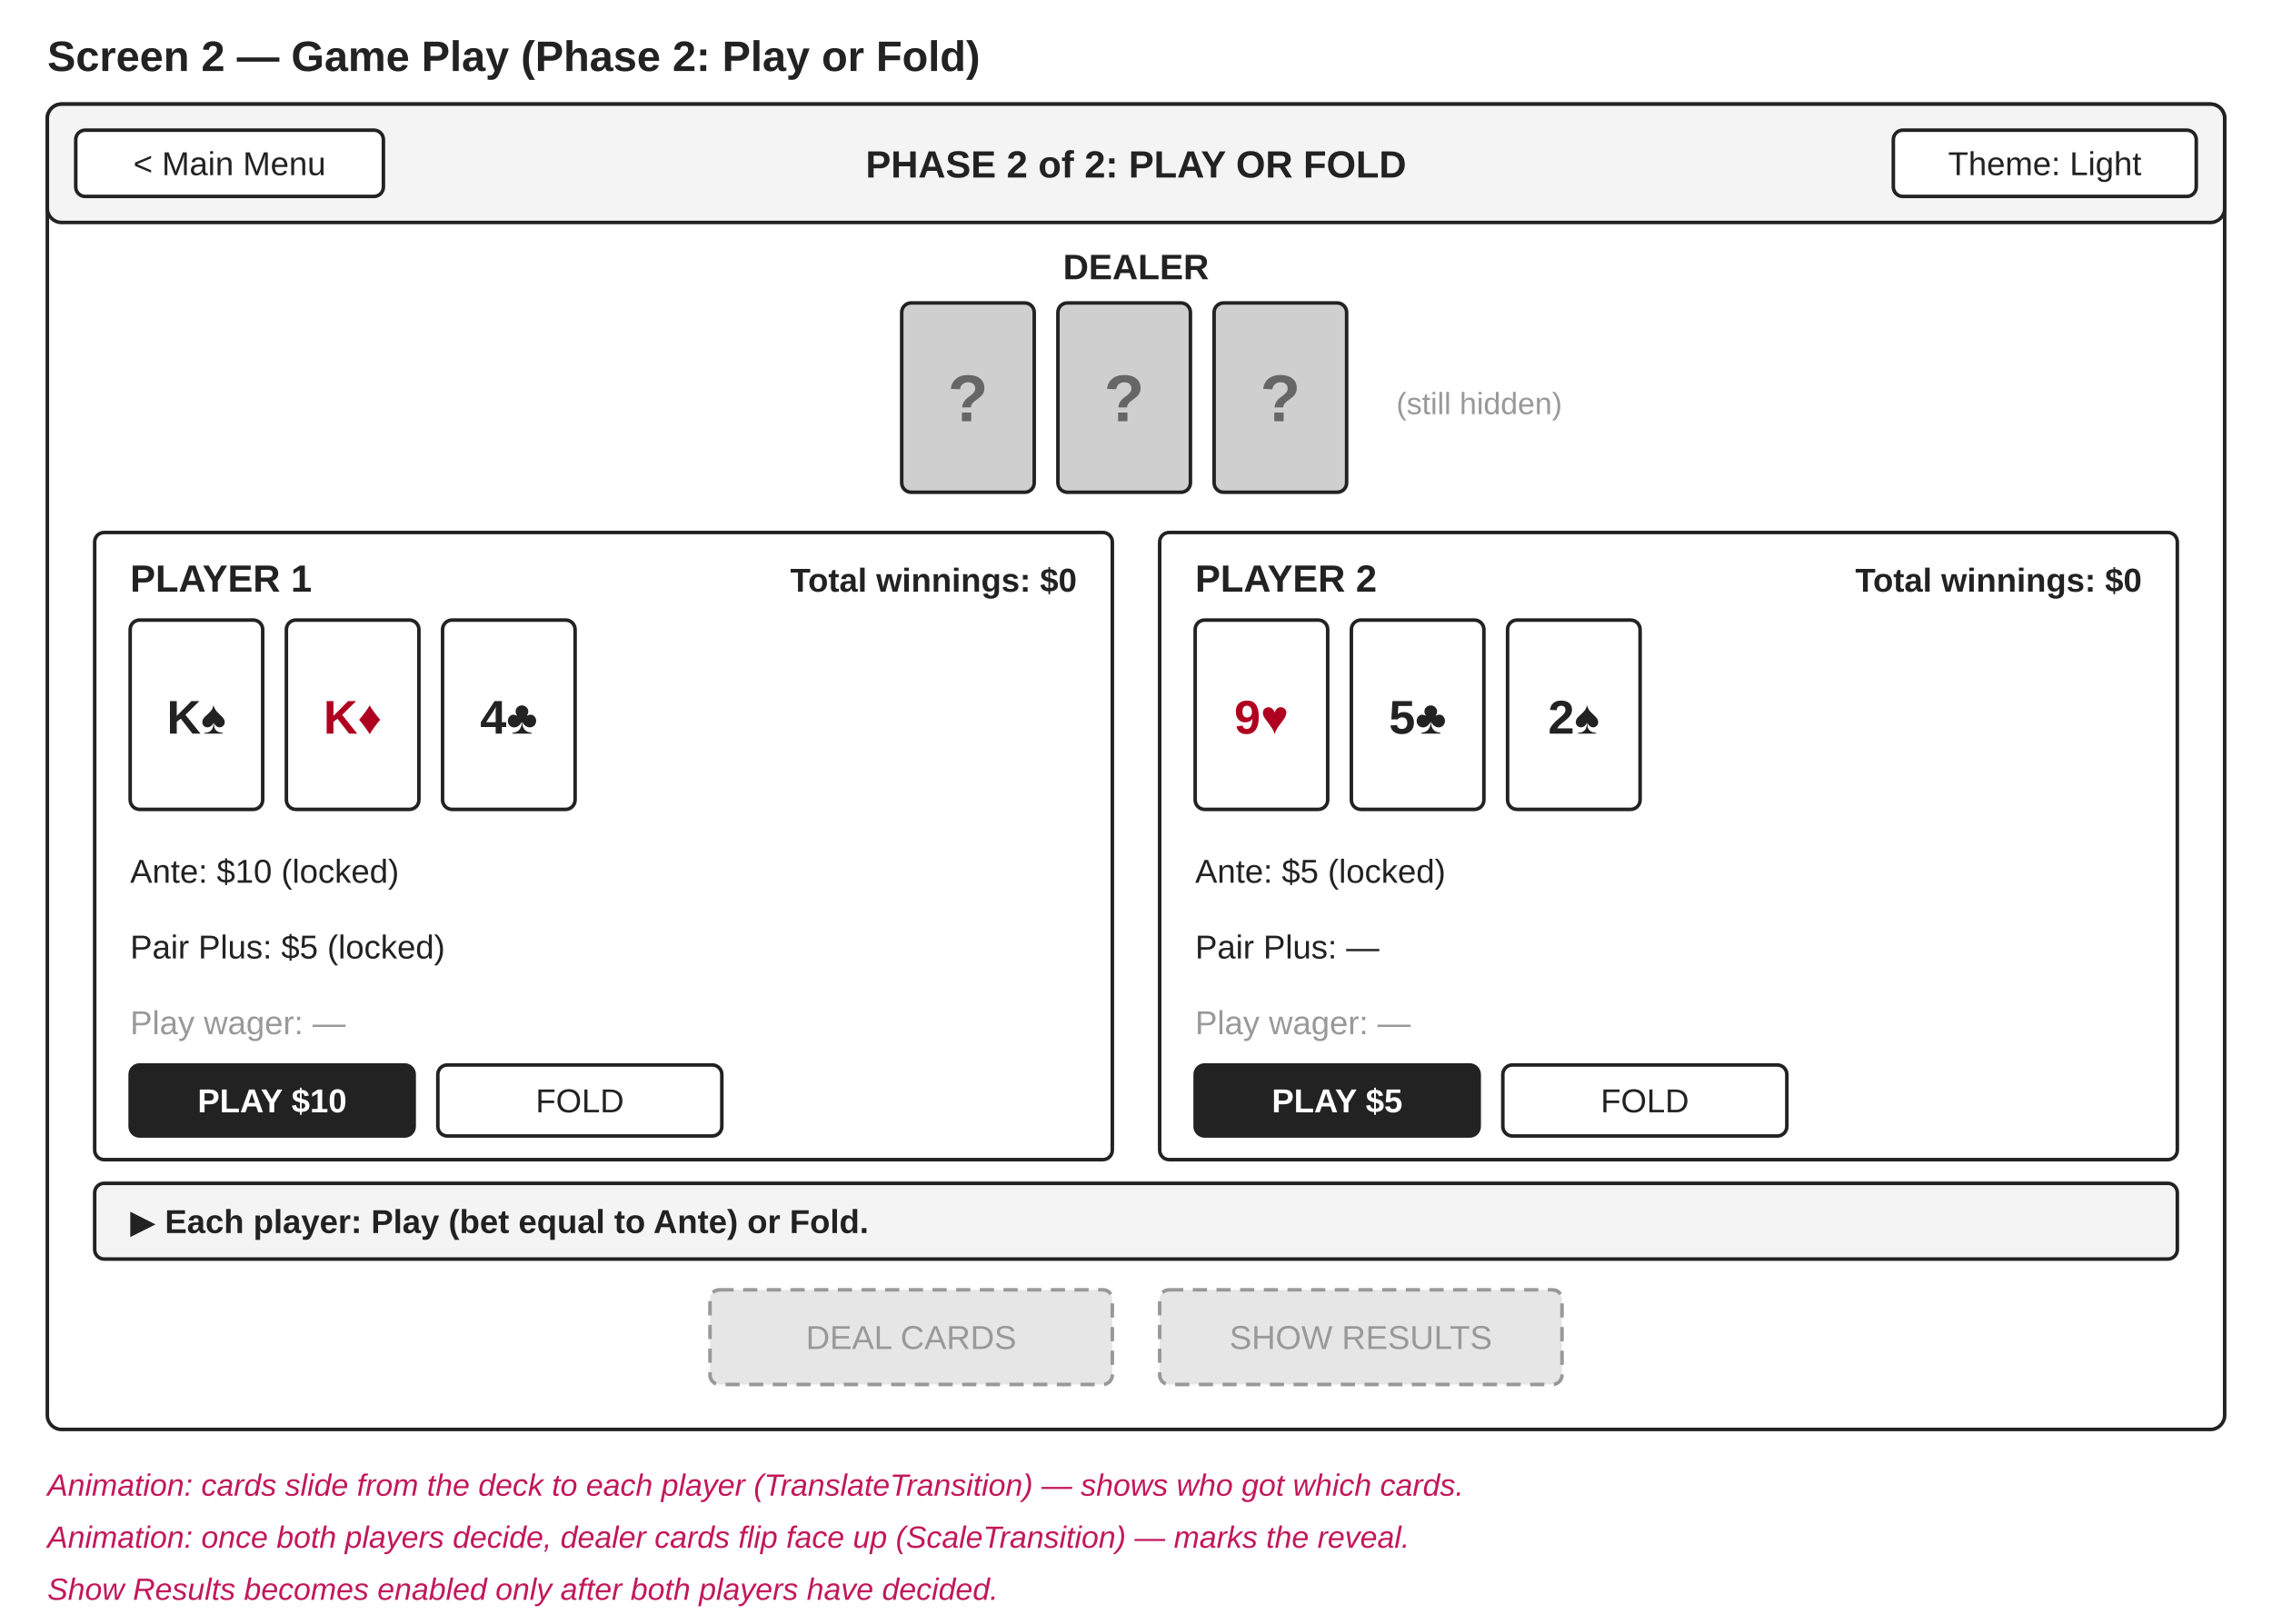
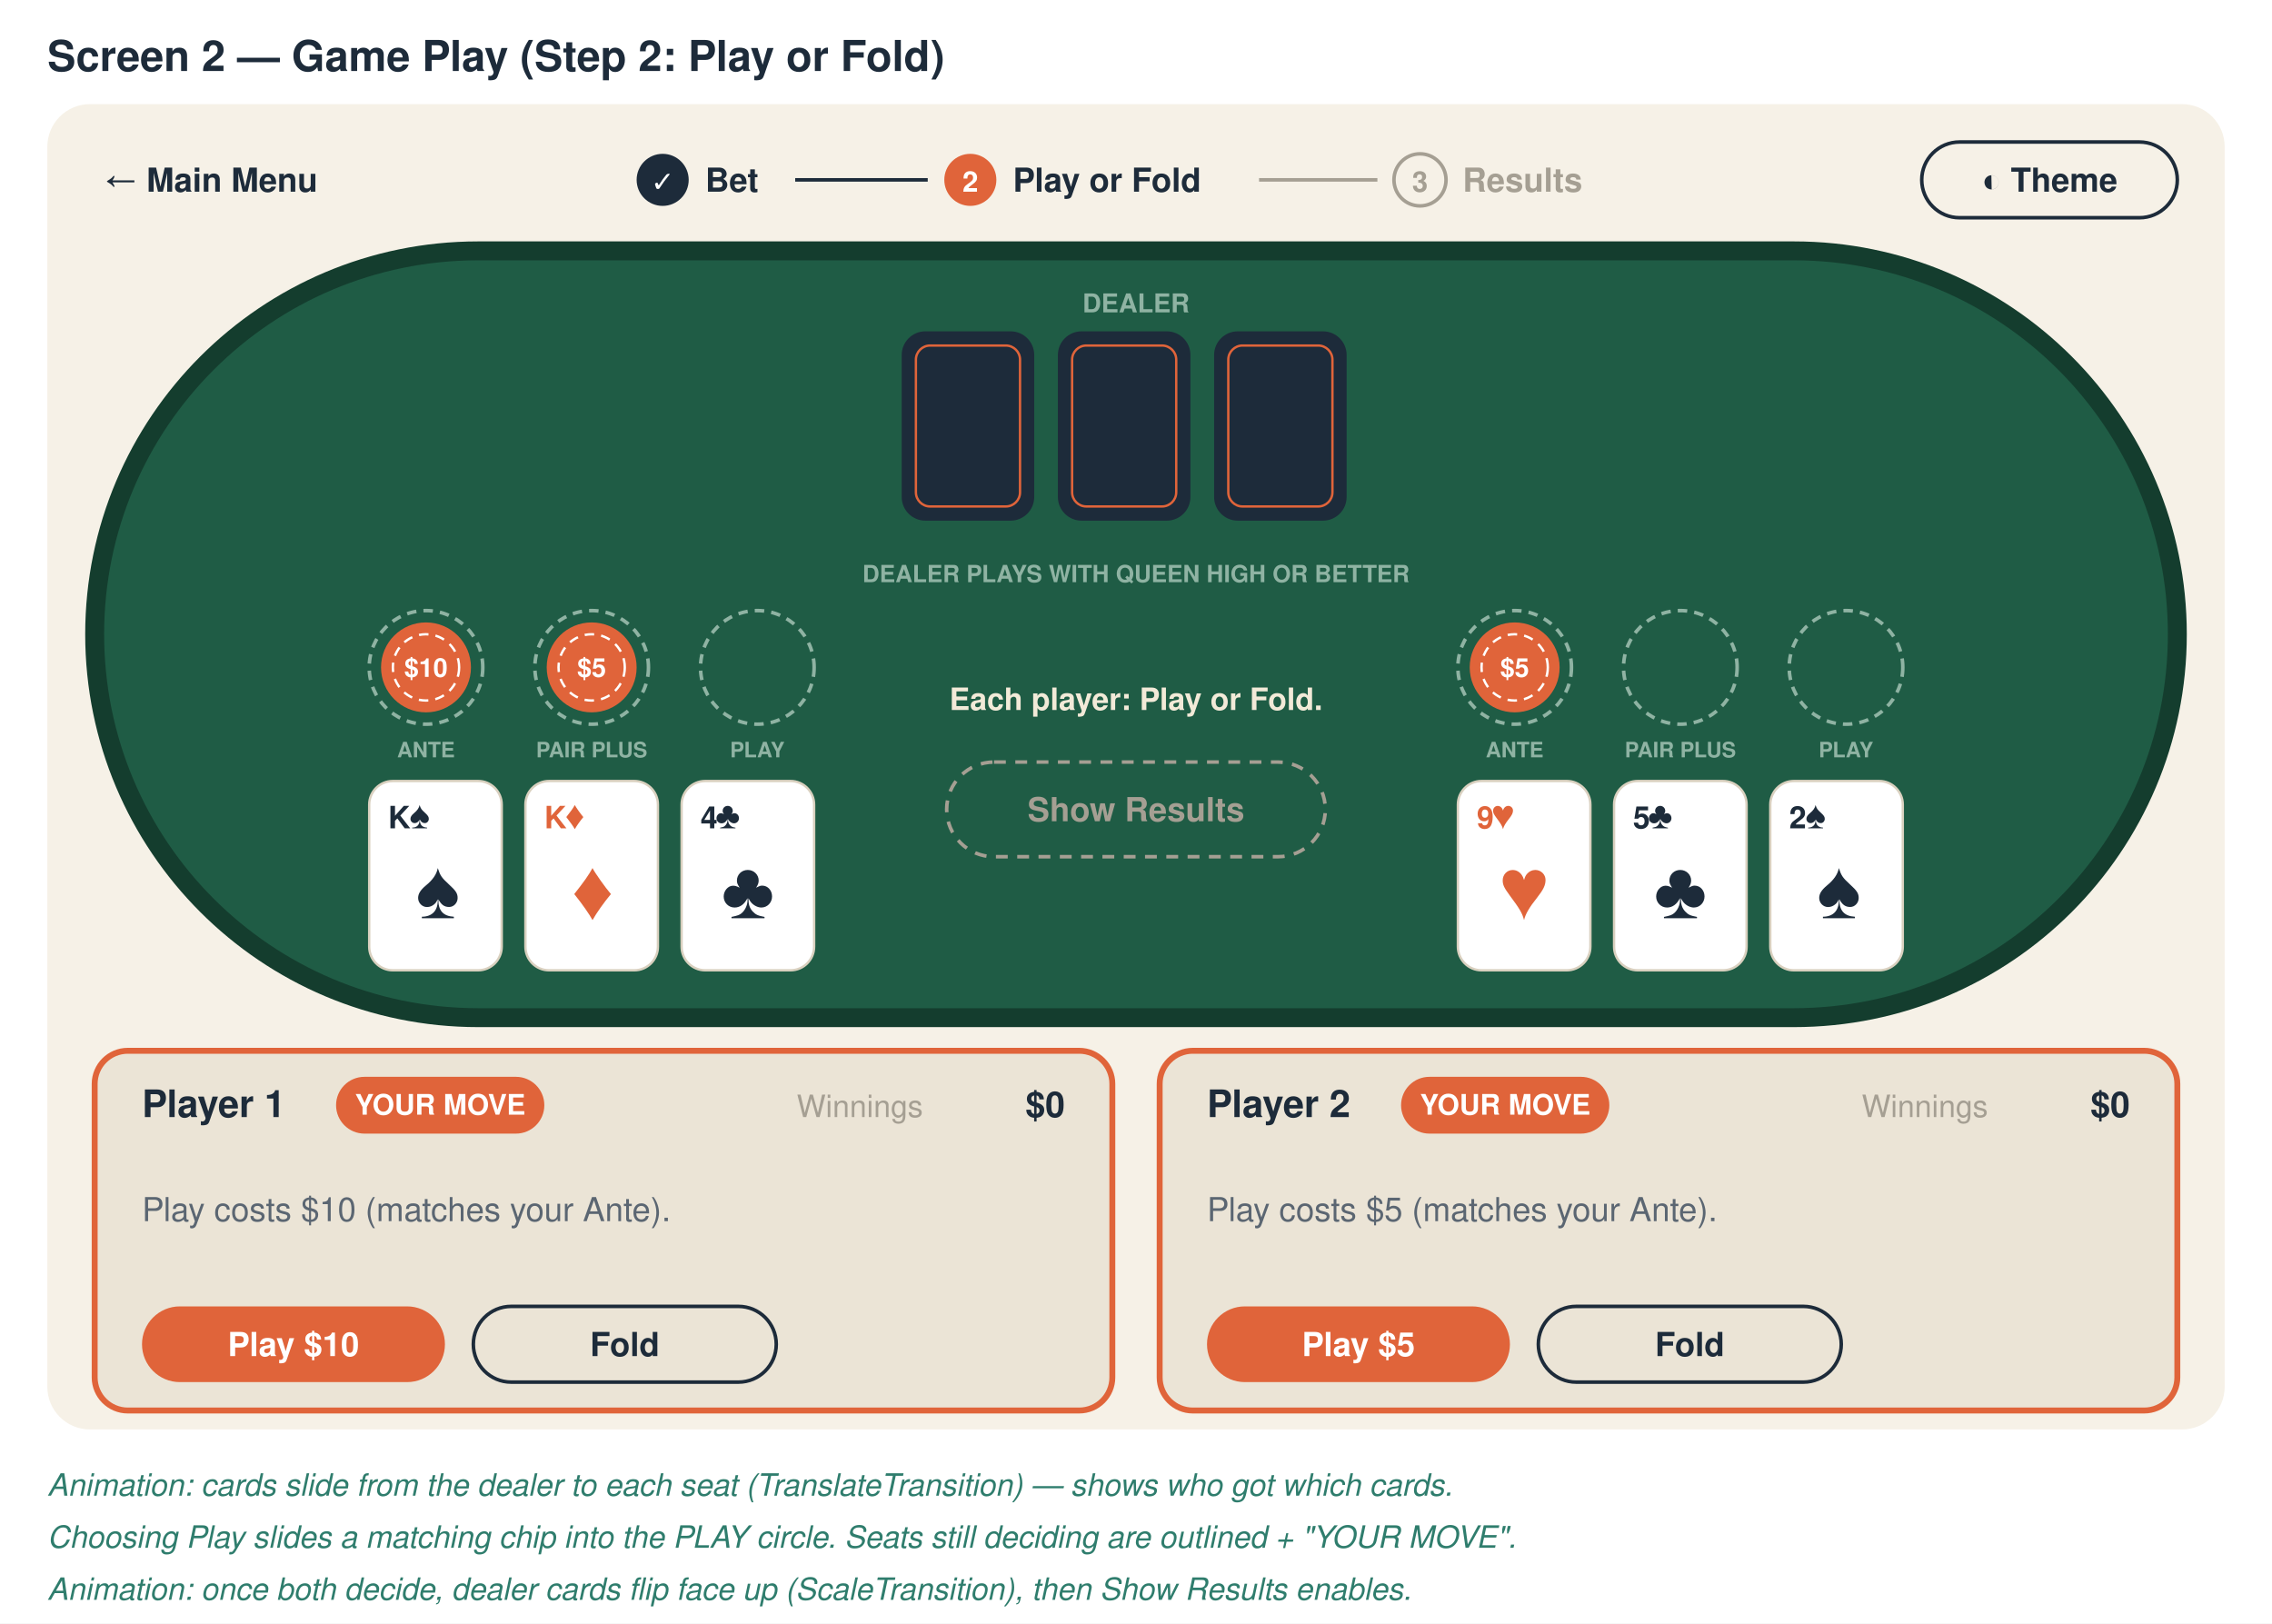
<svg xmlns="http://www.w3.org/2000/svg" width="960" height="686" viewBox="0 0 960 686">
-   <rect x="0" y="0" width="960" height="686" rx="0" fill="#fff" stroke="#fff" stroke-width="1.5" />
-   <text x="20" y="30" font-family="Arial, Helvetica, sans-serif" font-size="18" text-anchor="start" fill="#222" font-weight="bold">Screen 2 — Game Play (Phase 2: Play or Fold)</text>
-   <rect x="20" y="44" width="920" height="560" rx="6" fill="#fff" stroke="#222" stroke-width="1.5" />
-   <rect x="20" y="44" width="920" height="50" rx="6" fill="#f4f4f4" stroke="#222" stroke-width="1.5" />
-   <rect x="32" y="55" width="130" height="28" rx="4" fill="#fff" stroke="#222" stroke-width="1.5" />
-   <text x="97.0" y="74.0" font-family="Arial, Helvetica, sans-serif" font-size="14" text-anchor="middle" fill="#222">&lt; Main Menu</text>
-   <text x="480" y="75" font-family="Arial, Helvetica, sans-serif" font-size="16" text-anchor="middle" fill="#222" font-weight="bold">PHASE 2 of 2: PLAY OR FOLD</text>
-   <rect x="800" y="55" width="128" height="28" rx="4" fill="#fff" stroke="#222" stroke-width="1.5" />
-   <text x="864.0" y="74.0" font-family="Arial, Helvetica, sans-serif" font-size="14" text-anchor="middle" fill="#222">Theme: Light</text>
-   <text x="480" y="118" font-family="Arial, Helvetica, sans-serif" font-size="15" text-anchor="middle" fill="#222" font-weight="bold">DEALER</text>
-   <rect x="381" y="128" width="56" height="80" rx="4" fill="#cfcfcf" stroke="#222" stroke-width="1.5" />
-   <text x="409.0" y="178" font-family="Arial, Helvetica, sans-serif" font-size="28" text-anchor="middle" fill="#666" font-weight="bold">?</text>
-   <rect x="447" y="128" width="56" height="80" rx="4" fill="#cfcfcf" stroke="#222" stroke-width="1.5" />
-   <text x="475.0" y="178" font-family="Arial, Helvetica, sans-serif" font-size="28" text-anchor="middle" fill="#666" font-weight="bold">?</text>
-   <rect x="513" y="128" width="56" height="80" rx="4" fill="#cfcfcf" stroke="#222" stroke-width="1.5" />
-   <text x="541.0" y="178" font-family="Arial, Helvetica, sans-serif" font-size="28" text-anchor="middle" fill="#666" font-weight="bold">?</text>
-   <text x="590" y="175" font-family="Arial, Helvetica, sans-serif" font-size="13" text-anchor="start" fill="#999">(still hidden)</text>
-   <rect x="40" y="225" width="430" height="265" rx="4" fill="#fff" stroke="#222" stroke-width="1.5" />
-   <text x="55" y="250" font-family="Arial, Helvetica, sans-serif" font-size="16" text-anchor="start" fill="#222" font-weight="bold">PLAYER 1</text>
-   <text x="455" y="250" font-family="Arial, Helvetica, sans-serif" font-size="14" text-anchor="end" fill="#222" font-weight="bold">Total winnings: $0</text>
-   <rect x="55" y="262" width="56" height="80" rx="4" fill="#fff" stroke="#222" stroke-width="1.5" />
-   <text x="83.0" y="310" font-family="Arial, Helvetica, sans-serif" font-size="20" text-anchor="middle" fill="#222" font-weight="bold">K♠</text>
-   <rect x="121" y="262" width="56" height="80" rx="4" fill="#fff" stroke="#222" stroke-width="1.5" />
-   <text x="149.0" y="310" font-family="Arial, Helvetica, sans-serif" font-size="20" text-anchor="middle" fill="#b00020" font-weight="bold">K♦</text>
-   <rect x="187" y="262" width="56" height="80" rx="4" fill="#fff" stroke="#222" stroke-width="1.5" />
-   <text x="215.0" y="310" font-family="Arial, Helvetica, sans-serif" font-size="20" text-anchor="middle" fill="#222" font-weight="bold">4♣</text>
-   <text x="55" y="373" font-family="Arial, Helvetica, sans-serif" font-size="14" text-anchor="start" fill="#222">Ante:  $10  (locked)</text>
-   <text x="55" y="405" font-family="Arial, Helvetica, sans-serif" font-size="14" text-anchor="start" fill="#222">Pair Plus:  $5  (locked)</text>
-   <text x="55" y="437" font-family="Arial, Helvetica, sans-serif" font-size="14" text-anchor="start" fill="#999">Play wager: —</text>
-   <rect x="55" y="450" width="120" height="30" rx="4" fill="#222" stroke="#222" stroke-width="1.5" />
-   <text x="115.0" y="470.0" font-family="Arial, Helvetica, sans-serif" font-size="14" text-anchor="middle" fill="#fff" font-weight="bold">PLAY $10</text>
-   <rect x="185" y="450" width="120" height="30" rx="4" fill="#fff" stroke="#222" stroke-width="1.5" />
-   <text x="245.0" y="470.0" font-family="Arial, Helvetica, sans-serif" font-size="14" text-anchor="middle" fill="#222">FOLD</text>
-   <rect x="490" y="225" width="430" height="265" rx="4" fill="#fff" stroke="#222" stroke-width="1.5" />
-   <text x="505" y="250" font-family="Arial, Helvetica, sans-serif" font-size="16" text-anchor="start" fill="#222" font-weight="bold">PLAYER 2</text>
-   <text x="905" y="250" font-family="Arial, Helvetica, sans-serif" font-size="14" text-anchor="end" fill="#222" font-weight="bold">Total winnings: $0</text>
-   <rect x="505" y="262" width="56" height="80" rx="4" fill="#fff" stroke="#222" stroke-width="1.5" />
-   <text x="533.0" y="310" font-family="Arial, Helvetica, sans-serif" font-size="20" text-anchor="middle" fill="#b00020" font-weight="bold">9♥</text>
-   <rect x="571" y="262" width="56" height="80" rx="4" fill="#fff" stroke="#222" stroke-width="1.5" />
-   <text x="599.0" y="310" font-family="Arial, Helvetica, sans-serif" font-size="20" text-anchor="middle" fill="#222" font-weight="bold">5♣</text>
-   <rect x="637" y="262" width="56" height="80" rx="4" fill="#fff" stroke="#222" stroke-width="1.5" />
-   <text x="665.0" y="310" font-family="Arial, Helvetica, sans-serif" font-size="20" text-anchor="middle" fill="#222" font-weight="bold">2♠</text>
-   <text x="505" y="373" font-family="Arial, Helvetica, sans-serif" font-size="14" text-anchor="start" fill="#222">Ante:  $5  (locked)</text>
-   <text x="505" y="405" font-family="Arial, Helvetica, sans-serif" font-size="14" text-anchor="start" fill="#222">Pair Plus:  —</text>
-   <text x="505" y="437" font-family="Arial, Helvetica, sans-serif" font-size="14" text-anchor="start" fill="#999">Play wager: —</text>
-   <rect x="505" y="450" width="120" height="30" rx="4" fill="#222" stroke="#222" stroke-width="1.5" />
-   <text x="565.0" y="470.0" font-family="Arial, Helvetica, sans-serif" font-size="14" text-anchor="middle" fill="#fff" font-weight="bold">PLAY $5</text>
-   <rect x="635" y="450" width="120" height="30" rx="4" fill="#fff" stroke="#222" stroke-width="1.5" />
-   <text x="695.0" y="470.0" font-family="Arial, Helvetica, sans-serif" font-size="14" text-anchor="middle" fill="#222">FOLD</text>
-   <rect x="40" y="500" width="880" height="32" rx="4" fill="#f4f4f4" stroke="#222" stroke-width="1.5" />
-   <text x="55" y="521" font-family="Arial, Helvetica, sans-serif" font-size="14" text-anchor="start" fill="#222" font-weight="bold">▶ Each player: Play (bet equal to Ante) or Fold.</text>
-   <rect x="300" y="545" width="170" height="40" rx="4" fill="#e6e6e6" stroke="#999" stroke-width="1.5" stroke-dasharray="6 4" />
-   <text x="385.0" y="570.0" font-family="Arial, Helvetica, sans-serif" font-size="14" text-anchor="middle" fill="#999">DEAL CARDS</text>
-   <rect x="490" y="545" width="170" height="40" rx="4" fill="#e6e6e6" stroke="#999" stroke-width="1.5" stroke-dasharray="6 4" />
-   <text x="575.0" y="570.0" font-family="Arial, Helvetica, sans-serif" font-size="14" text-anchor="middle" fill="#999">SHOW RESULTS</text>
-   <text x="20" y="632" font-family="Arial, Helvetica, sans-serif" font-size="13" text-anchor="start" fill="#c2185b" font-style="italic">Animation: cards slide from the deck to each player (TranslateTransition) — shows who got which cards.</text>
-   <text x="20" y="654" font-family="Arial, Helvetica, sans-serif" font-size="13" text-anchor="start" fill="#c2185b" font-style="italic">Animation: once both players decide, dealer cards flip face up (ScaleTransition) — marks the reveal.</text>
-   <text x="20" y="676" font-family="Arial, Helvetica, sans-serif" font-size="13" text-anchor="start" fill="#c2185b" font-style="italic">Show Results becomes enabled only after both players have decided.</text>
+   <rect x="0" y="0" width="960" height="686" rx="0" fill="#fff" stroke="none" stroke-width="1.5" />
+   <text x="20" y="30" font-family="'Helvetica Neue', Helvetica, Arial, sans-serif" font-size="18" text-anchor="start" fill="#1d2b3a" font-weight="bold">Screen 2 — Game Play (Step 2: Play or Fold)</text>
+   <rect x="20" y="44" width="920" height="560" rx="18" fill="#f6f1e7" stroke="none" stroke-width="1.5" />
+   <text x="44" y="81" font-family="'Helvetica Neue', Helvetica, Arial, sans-serif" font-size="14" text-anchor="start" fill="#1d2b3a" font-weight="bold">← Main Menu</text>
+   <circle cx="280" cy="76" r="11" fill="#1d2b3a" stroke="none" stroke-width="1.5" />
+   <text x="280" y="81" font-family="'Helvetica Neue', Helvetica, Arial, sans-serif" font-size="12" text-anchor="middle" fill="#fff" font-weight="bold">✓</text>
+   <text x="298" y="81" font-family="'Helvetica Neue', Helvetica, Arial, sans-serif" font-size="14" text-anchor="start" fill="#1d2b3a" font-weight="bold">Bet</text>
+   <line x1="336" y1="76" x2="392" y2="76" stroke="#1d2b3a" stroke-width="1.5" />
+   <circle cx="410" cy="76" r="11" fill="#e0643a" stroke="none" stroke-width="1.5" />
+   <text x="410" y="81" font-family="'Helvetica Neue', Helvetica, Arial, sans-serif" font-size="12" text-anchor="middle" fill="#fff" font-weight="bold">2</text>
+   <text x="428" y="81" font-family="'Helvetica Neue', Helvetica, Arial, sans-serif" font-size="14" text-anchor="start" fill="#1d2b3a" font-weight="bold">Play or Fold</text>
+   <line x1="532" y1="76" x2="582" y2="76" stroke="#a59f93" stroke-width="1.5" />
+   <circle cx="600" cy="76" r="11" fill="none" stroke="#a59f93" stroke-width="1.5" />
+   <text x="600" y="81" font-family="'Helvetica Neue', Helvetica, Arial, sans-serif" font-size="12" text-anchor="middle" fill="#a59f93" font-weight="bold">3</text>
+   <text x="618" y="81" font-family="'Helvetica Neue', Helvetica, Arial, sans-serif" font-size="14" text-anchor="start" fill="#a59f93" font-weight="bold">Results</text>
+   <rect x="812" y="60" width="108" height="32" rx="16.0" fill="none" stroke="#1d2b3a" stroke-width="1.5" />
+   <text x="866.0" y="81.0" font-family="'Helvetica Neue', Helvetica, Arial, sans-serif" font-size="14" text-anchor="middle" fill="#1d2b3a" font-weight="bold">◐ Theme</text>
+   <rect x="40" y="106" width="880" height="324" rx="162" fill="#1f5c45" stroke="#143d2e" stroke-width="8" />
+   <text x="480" y="132" font-family="'Helvetica Neue', Helvetica, Arial, sans-serif" font-size="11" text-anchor="middle" fill="#8fb3a3" font-weight="bold">DEALER</text>
+   <rect x="381" y="140" width="56" height="80" rx="10" fill="#1d2b3a" stroke="none" stroke-width="1.5" />
+   <rect x="387" y="146" width="44" height="68" rx="6" fill="none" stroke="#e0643a" stroke-width="1" />
+   <rect x="447" y="140" width="56" height="80" rx="10" fill="#1d2b3a" stroke="none" stroke-width="1.5" />
+   <rect x="453" y="146" width="44" height="68" rx="6" fill="none" stroke="#e0643a" stroke-width="1" />
+   <rect x="513" y="140" width="56" height="80" rx="10" fill="#1d2b3a" stroke="none" stroke-width="1.5" />
+   <rect x="519" y="146" width="44" height="68" rx="6" fill="none" stroke="#e0643a" stroke-width="1" />
+   <text x="480" y="246" font-family="'Helvetica Neue', Helvetica, Arial, sans-serif" font-size="10" text-anchor="middle" fill="#8fb3a3" font-weight="bold">DEALER PLAYS WITH QUEEN HIGH OR BETTER</text>
+   <circle cx="180" cy="282" r="24" fill="none" stroke="#8fb3a3" stroke-width="1.5" stroke-dasharray="4 3" />
+   <circle cx="180" cy="282" r="19" fill="#e0643a" stroke="none" stroke-width="1.5" />
+   <circle cx="180" cy="282" r="14" fill="none" stroke="#fff" stroke-width="1" stroke-dasharray="4 3" />
+   <text x="180" y="286" font-family="'Helvetica Neue', Helvetica, Arial, sans-serif" font-size="11" text-anchor="middle" fill="#fff" font-weight="bold">$10</text>
+   <text x="180" y="320" font-family="'Helvetica Neue', Helvetica, Arial, sans-serif" font-size="9" text-anchor="middle" fill="#8fb3a3" font-weight="bold">ANTE</text>
+   <circle cx="250" cy="282" r="24" fill="none" stroke="#8fb3a3" stroke-width="1.5" stroke-dasharray="4 3" />
+   <circle cx="250" cy="282" r="19" fill="#e0643a" stroke="none" stroke-width="1.5" />
+   <circle cx="250" cy="282" r="14" fill="none" stroke="#fff" stroke-width="1" stroke-dasharray="4 3" />
+   <text x="250" y="286" font-family="'Helvetica Neue', Helvetica, Arial, sans-serif" font-size="11" text-anchor="middle" fill="#fff" font-weight="bold">$5</text>
+   <text x="250" y="320" font-family="'Helvetica Neue', Helvetica, Arial, sans-serif" font-size="9" text-anchor="middle" fill="#8fb3a3" font-weight="bold">PAIR PLUS</text>
+   <circle cx="320" cy="282" r="24" fill="none" stroke="#8fb3a3" stroke-width="1.5" stroke-dasharray="4 3" />
+   <text x="320" y="320" font-family="'Helvetica Neue', Helvetica, Arial, sans-serif" font-size="9" text-anchor="middle" fill="#8fb3a3" font-weight="bold">PLAY</text>
+   <rect x="156" y="330" width="56" height="80" rx="10" fill="#fff" stroke="#d9d0bf" stroke-width="1" />
+   <text x="164" y="350" font-family="'Helvetica Neue', Helvetica, Arial, sans-serif" font-size="13" text-anchor="start" fill="#1d2b3a" font-weight="bold">K♠</text>
+   <text x="184.0" y="388" font-family="'Helvetica Neue', Helvetica, Arial, sans-serif" font-size="28" text-anchor="middle" fill="#1d2b3a">♠</text>
+   <rect x="222" y="330" width="56" height="80" rx="10" fill="#fff" stroke="#d9d0bf" stroke-width="1" />
+   <text x="230" y="350" font-family="'Helvetica Neue', Helvetica, Arial, sans-serif" font-size="13" text-anchor="start" fill="#e0643a" font-weight="bold">K♦</text>
+   <text x="250.0" y="388" font-family="'Helvetica Neue', Helvetica, Arial, sans-serif" font-size="28" text-anchor="middle" fill="#e0643a">♦</text>
+   <rect x="288" y="330" width="56" height="80" rx="10" fill="#fff" stroke="#d9d0bf" stroke-width="1" />
+   <text x="296" y="350" font-family="'Helvetica Neue', Helvetica, Arial, sans-serif" font-size="13" text-anchor="start" fill="#1d2b3a" font-weight="bold">4♣</text>
+   <text x="316.0" y="388" font-family="'Helvetica Neue', Helvetica, Arial, sans-serif" font-size="28" text-anchor="middle" fill="#1d2b3a">♣</text>
+   <circle cx="640" cy="282" r="24" fill="none" stroke="#8fb3a3" stroke-width="1.5" stroke-dasharray="4 3" />
+   <circle cx="640" cy="282" r="19" fill="#e0643a" stroke="none" stroke-width="1.5" />
+   <circle cx="640" cy="282" r="14" fill="none" stroke="#fff" stroke-width="1" stroke-dasharray="4 3" />
+   <text x="640" y="286" font-family="'Helvetica Neue', Helvetica, Arial, sans-serif" font-size="11" text-anchor="middle" fill="#fff" font-weight="bold">$5</text>
+   <text x="640" y="320" font-family="'Helvetica Neue', Helvetica, Arial, sans-serif" font-size="9" text-anchor="middle" fill="#8fb3a3" font-weight="bold">ANTE</text>
+   <circle cx="710" cy="282" r="24" fill="none" stroke="#8fb3a3" stroke-width="1.5" stroke-dasharray="4 3" />
+   <text x="710" y="320" font-family="'Helvetica Neue', Helvetica, Arial, sans-serif" font-size="9" text-anchor="middle" fill="#8fb3a3" font-weight="bold">PAIR PLUS</text>
+   <circle cx="780" cy="282" r="24" fill="none" stroke="#8fb3a3" stroke-width="1.5" stroke-dasharray="4 3" />
+   <text x="780" y="320" font-family="'Helvetica Neue', Helvetica, Arial, sans-serif" font-size="9" text-anchor="middle" fill="#8fb3a3" font-weight="bold">PLAY</text>
+   <rect x="616" y="330" width="56" height="80" rx="10" fill="#fff" stroke="#d9d0bf" stroke-width="1" />
+   <text x="624" y="350" font-family="'Helvetica Neue', Helvetica, Arial, sans-serif" font-size="13" text-anchor="start" fill="#e0643a" font-weight="bold">9♥</text>
+   <text x="644.0" y="388" font-family="'Helvetica Neue', Helvetica, Arial, sans-serif" font-size="28" text-anchor="middle" fill="#e0643a">♥</text>
+   <rect x="682" y="330" width="56" height="80" rx="10" fill="#fff" stroke="#d9d0bf" stroke-width="1" />
+   <text x="690" y="350" font-family="'Helvetica Neue', Helvetica, Arial, sans-serif" font-size="13" text-anchor="start" fill="#1d2b3a" font-weight="bold">5♣</text>
+   <text x="710.0" y="388" font-family="'Helvetica Neue', Helvetica, Arial, sans-serif" font-size="28" text-anchor="middle" fill="#1d2b3a">♣</text>
+   <rect x="748" y="330" width="56" height="80" rx="10" fill="#fff" stroke="#d9d0bf" stroke-width="1" />
+   <text x="756" y="350" font-family="'Helvetica Neue', Helvetica, Arial, sans-serif" font-size="13" text-anchor="start" fill="#1d2b3a" font-weight="bold">2♠</text>
+   <text x="776.0" y="388" font-family="'Helvetica Neue', Helvetica, Arial, sans-serif" font-size="28" text-anchor="middle" fill="#1d2b3a">♠</text>
+   <text x="480" y="300" font-family="'Helvetica Neue', Helvetica, Arial, sans-serif" font-size="13" text-anchor="middle" fill="#f2ead8" font-weight="bold">Each player: Play or Fold.</text>
+   <rect x="400" y="322" width="160" height="40" rx="20.0" fill="none" stroke="#a59f93" stroke-width="1.5" stroke-dasharray="5 4" />
+   <text x="480.0" y="347.0" font-family="'Helvetica Neue', Helvetica, Arial, sans-serif" font-size="14" text-anchor="middle" fill="#a59f93" font-weight="bold">Show Results</text>
+   <rect x="40" y="444" width="430" height="152" rx="14" fill="#ebe4d6" stroke="#e0643a" stroke-width="2.5" />
+   <text x="60" y="472" font-family="'Helvetica Neue', Helvetica, Arial, sans-serif" font-size="16" text-anchor="start" fill="#1d2b3a" font-weight="bold">Player 1</text>
+   <rect x="142" y="455" width="88" height="24" rx="12" fill="#e0643a" stroke="none" stroke-width="1.2" />
+   <text x="186.0" y="471" font-family="'Helvetica Neue', Helvetica, Arial, sans-serif" font-size="12" text-anchor="middle" fill="#fff" font-weight="bold">YOUR MOVE</text>
+   <text x="390" y="472" font-family="'Helvetica Neue', Helvetica, Arial, sans-serif" font-size="13" text-anchor="end" fill="#a59f93">Winnings</text>
+   <text x="450" y="472" font-family="'Helvetica Neue', Helvetica, Arial, sans-serif" font-size="15" text-anchor="end" fill="#1d2b3a" font-weight="bold">$0</text>
+   <text x="60" y="516" font-family="'Helvetica Neue', Helvetica, Arial, sans-serif" font-size="14" text-anchor="start" fill="#5b6672">Play costs $10 (matches your Ante).</text>
+   <rect x="60" y="552" width="128" height="32" rx="16.0" fill="#e0643a" stroke="none" stroke-width="1.5" />
+   <text x="124.0" y="573.0" font-family="'Helvetica Neue', Helvetica, Arial, sans-serif" font-size="14" text-anchor="middle" fill="#fff" font-weight="bold">Play $10</text>
+   <rect x="200" y="552" width="128" height="32" rx="16.0" fill="none" stroke="#1d2b3a" stroke-width="1.5" />
+   <text x="264.0" y="573.0" font-family="'Helvetica Neue', Helvetica, Arial, sans-serif" font-size="14" text-anchor="middle" fill="#1d2b3a" font-weight="bold">Fold</text>
+   <rect x="490" y="444" width="430" height="152" rx="14" fill="#ebe4d6" stroke="#e0643a" stroke-width="2.5" />
+   <text x="510" y="472" font-family="'Helvetica Neue', Helvetica, Arial, sans-serif" font-size="16" text-anchor="start" fill="#1d2b3a" font-weight="bold">Player 2</text>
+   <rect x="592" y="455" width="88" height="24" rx="12" fill="#e0643a" stroke="none" stroke-width="1.2" />
+   <text x="636.0" y="471" font-family="'Helvetica Neue', Helvetica, Arial, sans-serif" font-size="12" text-anchor="middle" fill="#fff" font-weight="bold">YOUR MOVE</text>
+   <text x="840" y="472" font-family="'Helvetica Neue', Helvetica, Arial, sans-serif" font-size="13" text-anchor="end" fill="#a59f93">Winnings</text>
+   <text x="900" y="472" font-family="'Helvetica Neue', Helvetica, Arial, sans-serif" font-size="15" text-anchor="end" fill="#1d2b3a" font-weight="bold">$0</text>
+   <text x="510" y="516" font-family="'Helvetica Neue', Helvetica, Arial, sans-serif" font-size="14" text-anchor="start" fill="#5b6672">Play costs $5 (matches your Ante).</text>
+   <rect x="510" y="552" width="128" height="32" rx="16.0" fill="#e0643a" stroke="none" stroke-width="1.5" />
+   <text x="574.0" y="573.0" font-family="'Helvetica Neue', Helvetica, Arial, sans-serif" font-size="14" text-anchor="middle" fill="#fff" font-weight="bold">Play $5</text>
+   <rect x="650" y="552" width="128" height="32" rx="16.0" fill="none" stroke="#1d2b3a" stroke-width="1.5" />
+   <text x="714.0" y="573.0" font-family="'Helvetica Neue', Helvetica, Arial, sans-serif" font-size="14" text-anchor="middle" fill="#1d2b3a" font-weight="bold">Fold</text>
+   <text x="20" y="632" font-family="'Helvetica Neue', Helvetica, Arial, sans-serif" font-size="13" text-anchor="start" fill="#2f7d6d" font-style="italic">Animation: cards slide from the dealer to each seat (TranslateTransition) — shows who got which cards.</text>
+   <text x="20" y="654" font-family="'Helvetica Neue', Helvetica, Arial, sans-serif" font-size="13" text-anchor="start" fill="#2f7d6d" font-style="italic">Choosing Play slides a matching chip into the PLAY circle. Seats still deciding are outlined + "YOUR MOVE".</text>
+   <text x="20" y="676" font-family="'Helvetica Neue', Helvetica, Arial, sans-serif" font-size="13" text-anchor="start" fill="#2f7d6d" font-style="italic">Animation: once both decide, dealer cards flip face up (ScaleTransition), then Show Results enables.</text>
</svg>
